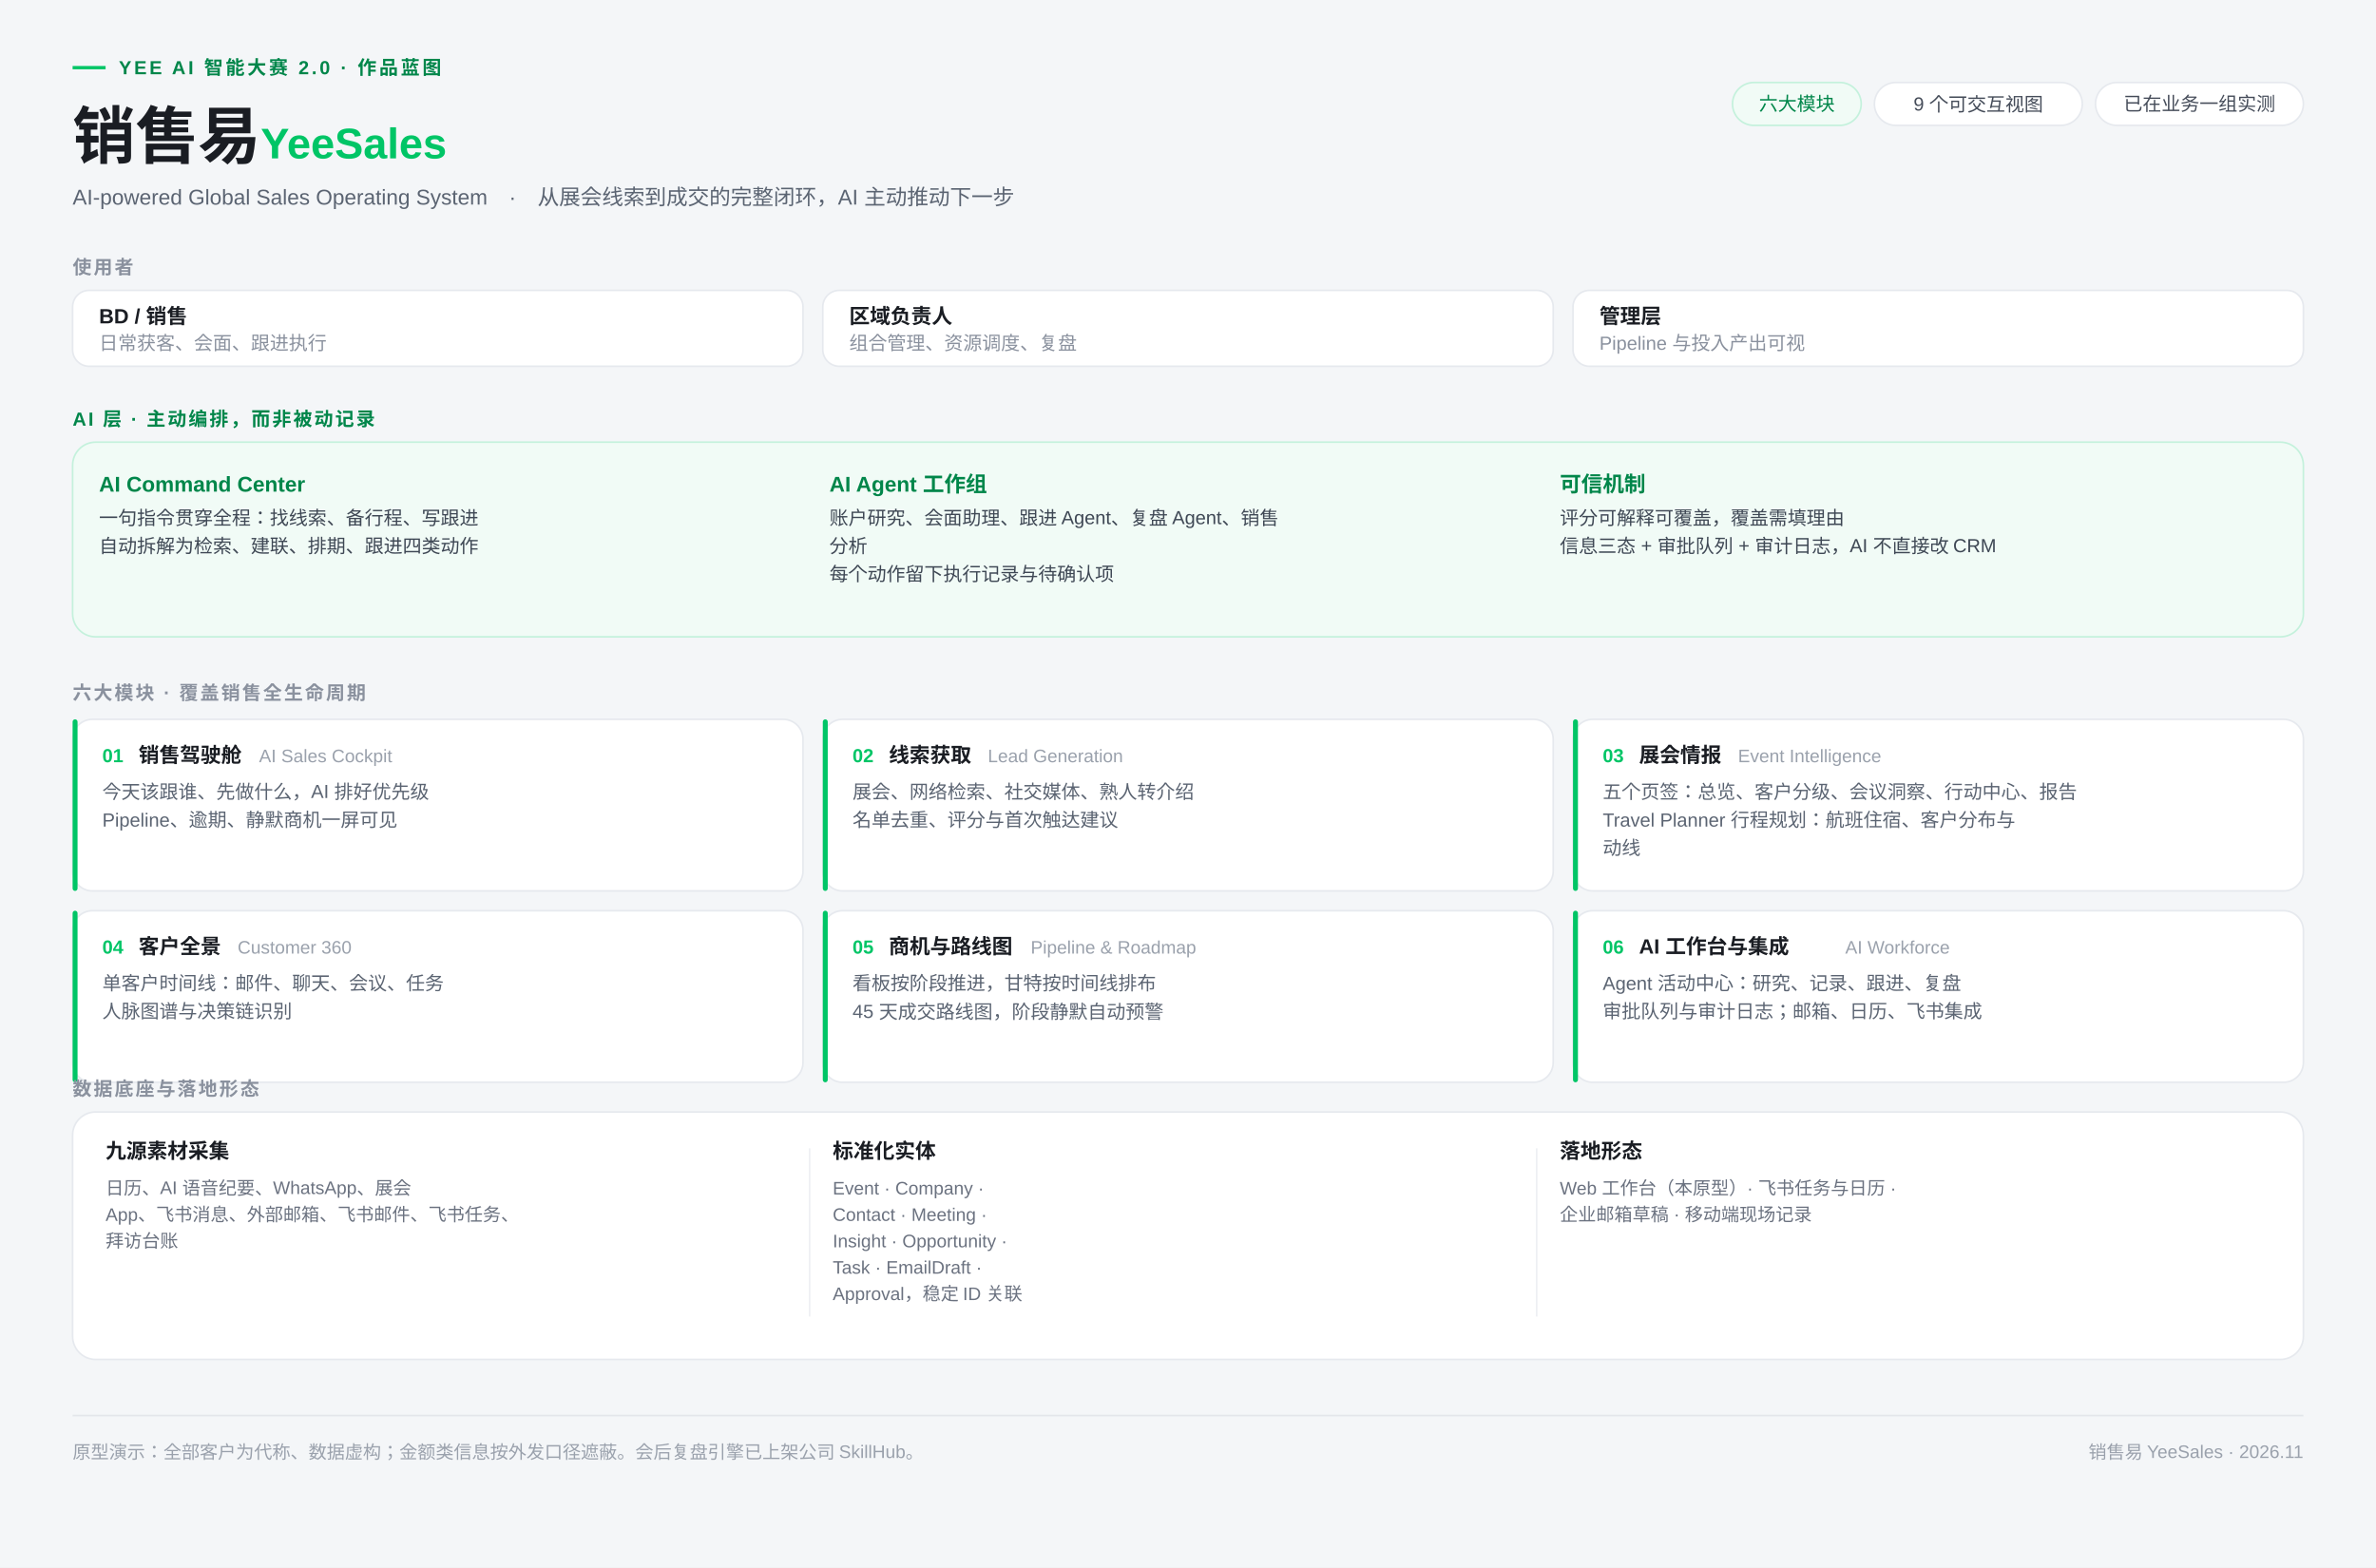
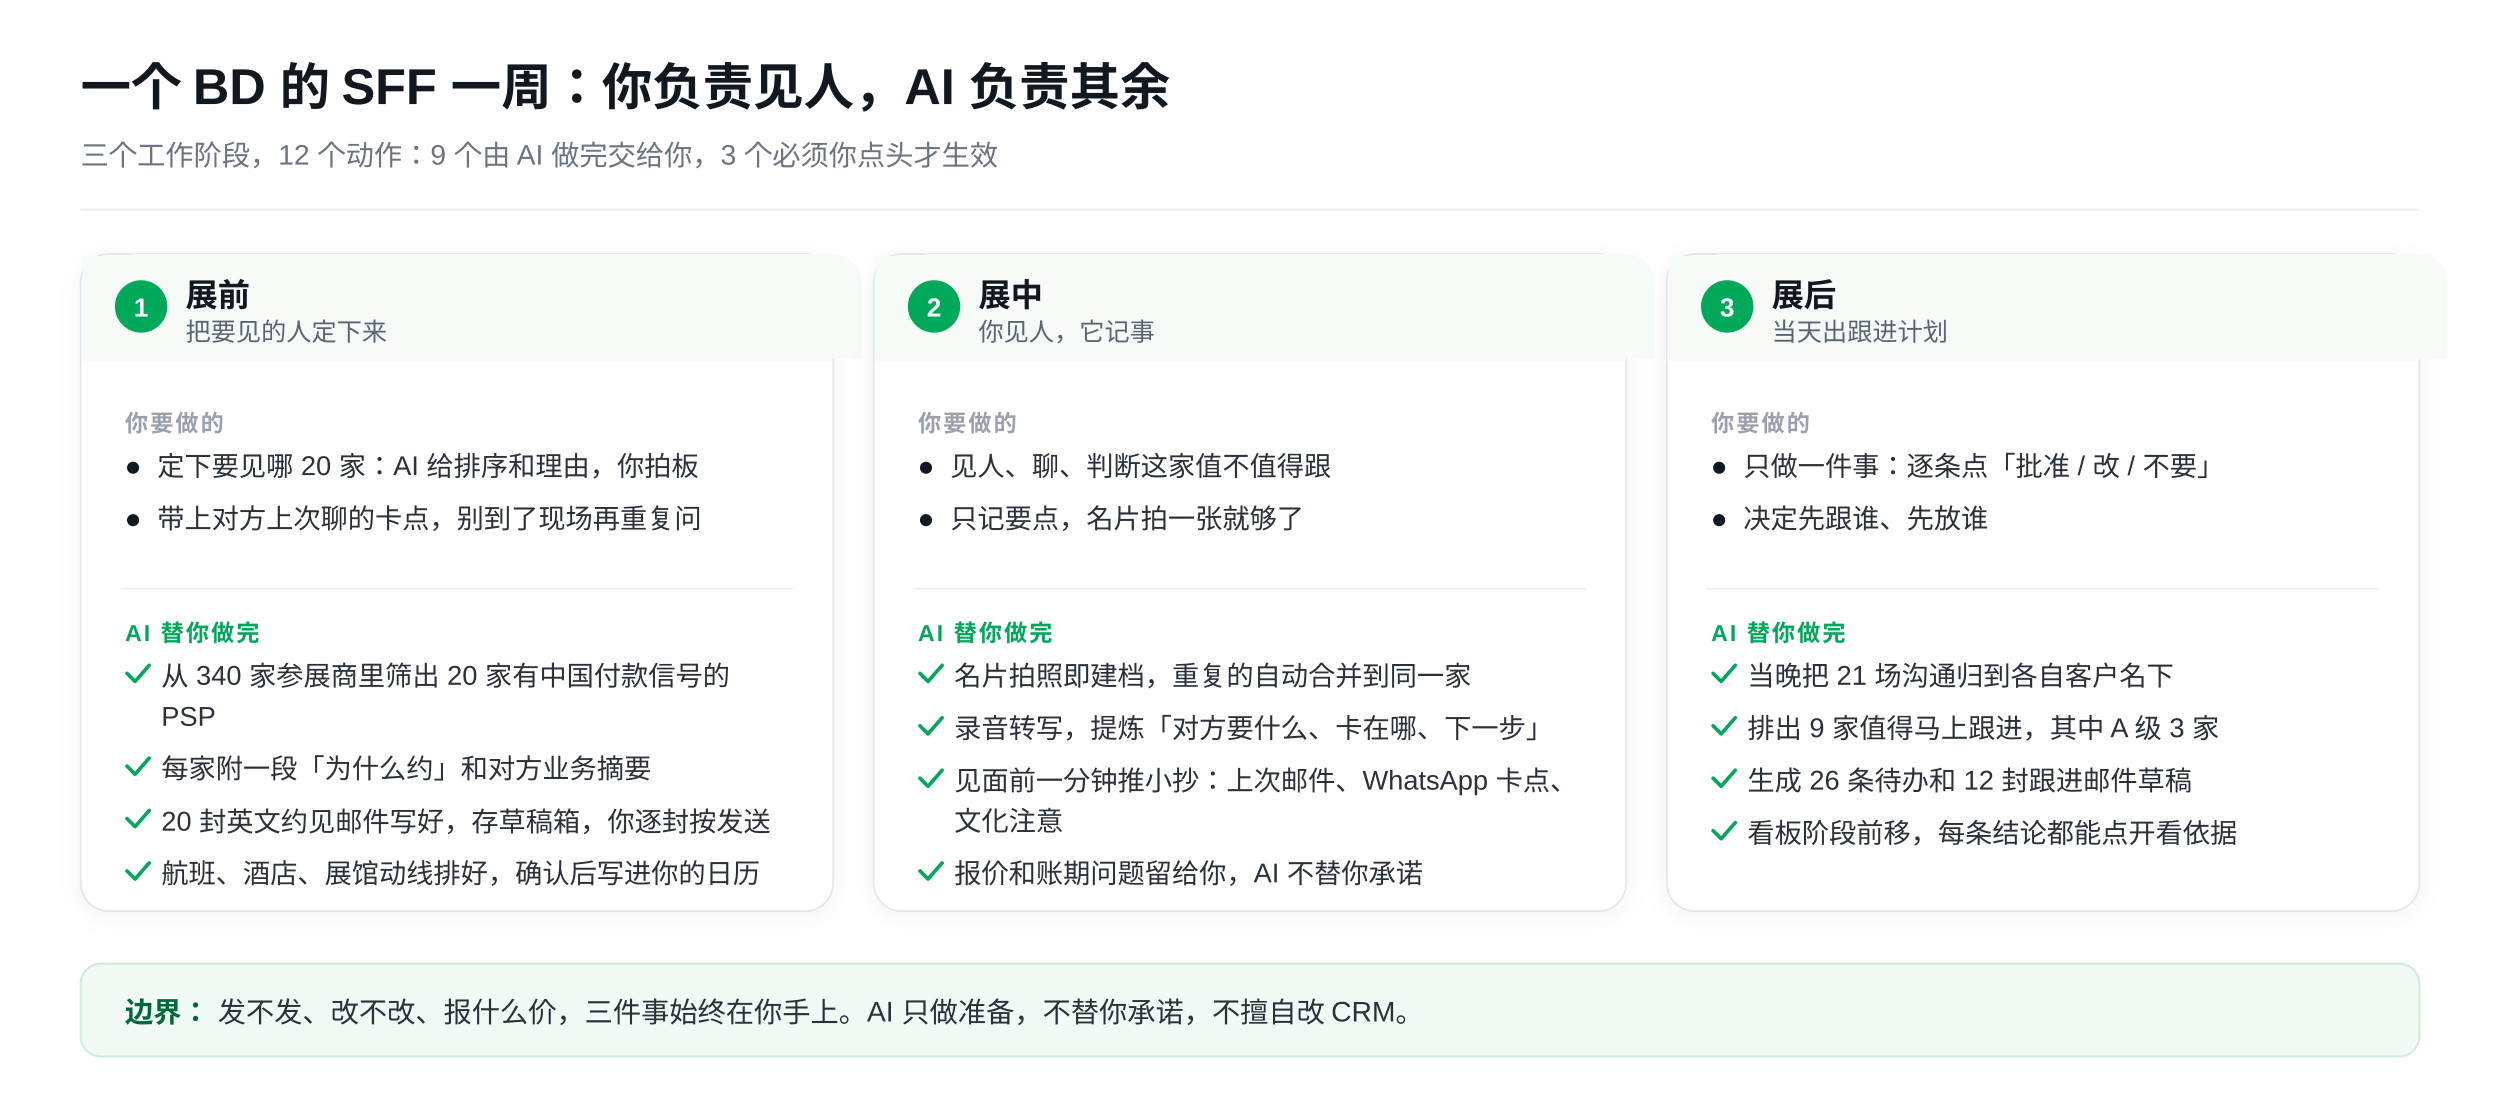
- <svg xmlns="http://www.w3.org/2000/svg" width="1440" height="950" viewBox="0 0 1440 950" font-family="-apple-system, PingFang SC, Helvetica Neue, Arial, sans-serif">
-   <rect width="1440" height="950" fill="#F4F6F8" />
-   <rect x="44" y="40" width="20" height="2" fill="#00C566" />
-   <text x="72" y="45" font-size="11.5" letter-spacing="1.6" fill="#00864A" font-weight="600">YEE AI 智能大赛 2.0 · 作品蓝图</text>
-   <text x="44" y="96" font-size="38" font-weight="700" fill="#1A1D23">销售易<tspan fill="#00C566" font-size="26" font-weight="600">  YeeSales</tspan>
-   </text>
-   <text x="44" y="124" font-size="13" fill="#5B6472">AI-powered Global Sales Operating System　·　从展会线索到成交的完整闭环，AI 主动推动下一步</text>
-   <rect x="1270" y="50" width="126" height="26" rx="13" fill="#FFFFFF" stroke="#E6E9EE" />
-   <text x="1333.0" y="67" font-size="11.5" fill="#454C59" text-anchor="middle">已在业务一组实测</text>
-   <rect x="1136" y="50" width="126" height="26" rx="13" fill="#FFFFFF" stroke="#E6E9EE" />
-   <text x="1199.0" y="67" font-size="11.5" fill="#454C59" text-anchor="middle">9 个可交互视图</text>
-   <rect x="1050" y="50" width="78" height="26" rx="13" fill="#F1FBF6" stroke="#C4F1DC" />
-   <text x="1089.0" y="67" font-size="11.5" fill="#00864A" text-anchor="middle">六大模块</text>
-   <text x="44" y="166" font-size="11.5" letter-spacing="1.2" fill="#8A919E" font-weight="600">使用者</text>
-   <rect x="44.0" y="176" width="442.667" height="46" rx="10" fill="#FFFFFF" stroke="#E6E9EE" />
-   <text x="60.0" y="196" font-size="12.5" font-weight="600" fill="#1A1D23">BD / 销售</text>
-   <text x="60.0" y="212" font-size="11.5" fill="#8A919E">日常获客、会面、跟进执行</text>
-   <rect x="498.667" y="176" width="442.667" height="46" rx="10" fill="#FFFFFF" stroke="#E6E9EE" />
-   <text x="514.667" y="196" font-size="12.5" font-weight="600" fill="#1A1D23">区域负责人</text>
-   <text x="514.667" y="212" font-size="11.5" fill="#8A919E">组合管理、资源调度、复盘</text>
-   <rect x="953.333" y="176" width="442.667" height="46" rx="10" fill="#FFFFFF" stroke="#E6E9EE" />
-   <text x="969.333" y="196" font-size="12.5" font-weight="600" fill="#1A1D23">管理层</text>
-   <text x="969.333" y="212" font-size="11.5" fill="#8A919E">Pipeline 与投入产出可视</text>
-   <text x="44" y="258" font-size="11.5" letter-spacing="1.2" fill="#00864A" font-weight="600">AI 层 · 主动编排，而非被动记录</text>
-   <rect x="44" y="268" width="1352" height="118" rx="14" fill="#F1FBF6" stroke="#C4F1DC" />
-   <text x="60.0" y="298" font-size="13" font-weight="700" fill="#00864A">AI Command Center</text>
-   <text x="60.0" y="318" font-size="11.5" fill="#3F4855">一句指令贯穿全程：找线索、备行程、写跟进</text>
-   <text x="60.0" y="335" font-size="11.5" fill="#3F4855">自动拆解为检索、建联、排期、跟进四类动作</text>
-   <text x="502.667" y="298" font-size="13" font-weight="700" fill="#00864A">AI Agent 工作组</text>
-   <text x="502.667" y="318" font-size="11.5" fill="#3F4855">账户研究、会面助理、跟进 Agent、复盘 Agent、销售</text>
-   <text x="502.667" y="335" font-size="11.5" fill="#3F4855">分析</text>
-   <text x="502.667" y="352" font-size="11.5" fill="#3F4855">每个动作留下执行记录与待确认项</text>
-   <text x="945.333" y="298" font-size="13" font-weight="700" fill="#00864A">可信机制</text>
-   <text x="945.333" y="318" font-size="11.5" fill="#3F4855">评分可解释可覆盖，覆盖需填理由</text>
-   <text x="945.333" y="335" font-size="11.5" fill="#3F4855">信息三态 + 审批队列 + 审计日志，AI 不直接改 CRM</text>
-   <text x="44" y="424" font-size="11.5" letter-spacing="1.2" fill="#8A919E" font-weight="600">六大模块 · 覆盖销售全生命周期</text>
-   <rect x="44.0" y="436" width="442.667" height="104" rx="12" fill="#FFFFFF" stroke="#E6E9EE" />
-   <rect x="44.0" y="436" width="3" height="104" rx="1.5" fill="#00C566" />
-   <text x="62.0" y="462" font-size="11.5" font-weight="700" fill="#00C566">01</text>
-   <text x="84.0" y="462" font-size="12.5" font-weight="700" fill="#1A1D23">销售驾驶舱</text>
-   <text x="157.0" y="462" font-size="11" fill="#9AA1AC">AI Sales Cockpit</text>
-   <text x="62.0" y="484" font-size="11.5" fill="#5B6472">今天该跟谁、先做什么，AI 排好优先级</text>
-   <text x="62.0" y="501" font-size="11.5" fill="#5B6472">Pipeline、逾期、静默商机一屏可见</text>
-   <rect x="498.667" y="436" width="442.667" height="104" rx="12" fill="#FFFFFF" stroke="#E6E9EE" />
-   <rect x="498.667" y="436" width="3" height="104" rx="1.5" fill="#00C566" />
-   <text x="516.667" y="462" font-size="11.5" font-weight="700" fill="#00C566">02</text>
-   <text x="538.667" y="462" font-size="12.5" font-weight="700" fill="#1A1D23">线索获取</text>
-   <text x="598.667" y="462" font-size="11" fill="#9AA1AC">Lead Generation</text>
-   <text x="516.667" y="484" font-size="11.5" fill="#5B6472">展会、网络检索、社交媒体、熟人转介绍</text>
-   <text x="516.667" y="501" font-size="11.5" fill="#5B6472">名单去重、评分与首次触达建议</text>
-   <rect x="953.333" y="436" width="442.667" height="104" rx="12" fill="#FFFFFF" stroke="#E6E9EE" />
-   <rect x="953.333" y="436" width="3" height="104" rx="1.5" fill="#00C566" />
-   <text x="971.333" y="462" font-size="11.5" font-weight="700" fill="#00C566">03</text>
-   <text x="993.333" y="462" font-size="12.5" font-weight="700" fill="#1A1D23">展会情报</text>
-   <text x="1053.333" y="462" font-size="11" fill="#9AA1AC">Event Intelligence</text>
-   <text x="971.333" y="484" font-size="11.5" fill="#5B6472">五个页签：总览、客户分级、会议洞察、行动中心、报告</text>
-   <text x="971.333" y="501" font-size="11.5" fill="#5B6472">Travel Planner 行程规划：航班住宿、客户分布与</text>
-   <text x="971.333" y="518" font-size="11.5" fill="#5B6472">动线</text>
-   <rect x="44.0" y="552" width="442.667" height="104" rx="12" fill="#FFFFFF" stroke="#E6E9EE" />
-   <rect x="44.0" y="552" width="3" height="104" rx="1.5" fill="#00C566" />
-   <text x="62.0" y="578" font-size="11.5" font-weight="700" fill="#00C566">04</text>
-   <text x="84.0" y="578" font-size="12.5" font-weight="700" fill="#1A1D23">客户全景</text>
-   <text x="144.0" y="578" font-size="11" fill="#9AA1AC">Customer 360</text>
-   <text x="62.0" y="600" font-size="11.5" fill="#5B6472">单客户时间线：邮件、聊天、会议、任务</text>
-   <text x="62.0" y="617" font-size="11.5" fill="#5B6472">人脉图谱与决策链识别</text>
-   <rect x="498.667" y="552" width="442.667" height="104" rx="12" fill="#FFFFFF" stroke="#E6E9EE" />
-   <rect x="498.667" y="552" width="3" height="104" rx="1.5" fill="#00C566" />
-   <text x="516.667" y="578" font-size="11.5" font-weight="700" fill="#00C566">05</text>
-   <text x="538.667" y="578" font-size="12.5" font-weight="700" fill="#1A1D23">商机与路线图</text>
-   <text x="624.667" y="578" font-size="11" fill="#9AA1AC">Pipeline &amp; Roadmap</text>
-   <text x="516.667" y="600" font-size="11.5" fill="#5B6472">看板按阶段推进，甘特按时间线排布</text>
-   <text x="516.667" y="617" font-size="11.5" fill="#5B6472">45 天成交路线图，阶段静默自动预警</text>
-   <rect x="953.333" y="552" width="442.667" height="104" rx="12" fill="#FFFFFF" stroke="#E6E9EE" />
-   <rect x="953.333" y="552" width="3" height="104" rx="1.5" fill="#00C566" />
-   <text x="971.333" y="578" font-size="11.5" font-weight="700" fill="#00C566">06</text>
-   <text x="993.333" y="578" font-size="12.5" font-weight="700" fill="#1A1D23">AI 工作台与集成</text>
-   <text x="1118.333" y="578" font-size="11" fill="#9AA1AC">AI Workforce</text>
-   <text x="971.333" y="600" font-size="11.5" fill="#5B6472">Agent 活动中心：研究、记录、跟进、复盘</text>
-   <text x="971.333" y="617" font-size="11.5" fill="#5B6472">审批队列与审计日志；邮箱、日历、飞书集成</text>
-   <text x="44" y="664" font-size="11.5" letter-spacing="1.2" fill="#8A919E" font-weight="600">数据底座与落地形态</text>
-   <rect x="44" y="674" width="1352" height="150" rx="14" fill="#FFFFFF" stroke="#E6E9EE" />
-   <text x="64.0" y="702" font-size="12.5" font-weight="700" fill="#1A1D23">九源素材采集</text>
-   <text x="64.0" y="724" font-size="11" fill="#6B7280">日历、AI 语音纪要、WhatsApp、展会</text>
-   <text x="64.0" y="740" font-size="11" fill="#6B7280">App、飞书消息、外部邮箱、飞书邮件、飞书任务、</text>
-   <text x="64.0" y="756" font-size="11" fill="#6B7280">拜访台账</text>
-   <line x1="490.667" y1="696" x2="490.667" y2="798" stroke="#EEF0F3" />
-   <text x="504.667" y="702" font-size="12.5" font-weight="700" fill="#1A1D23">标准化实体</text>
-   <text x="504.667" y="724" font-size="11" fill="#6B7280">Event · Company ·</text>
-   <text x="504.667" y="740" font-size="11" fill="#6B7280">Contact · Meeting ·</text>
-   <text x="504.667" y="756" font-size="11" fill="#6B7280">Insight · Opportunity ·</text>
-   <text x="504.667" y="772" font-size="11" fill="#6B7280">Task · EmailDraft ·</text>
-   <text x="504.667" y="788" font-size="11" fill="#6B7280">Approval，稳定 ID 关联</text>
-   <line x1="931.333" y1="696" x2="931.333" y2="798" stroke="#EEF0F3" />
-   <text x="945.333" y="702" font-size="12.5" font-weight="700" fill="#1A1D23">落地形态</text>
-   <text x="945.333" y="724" font-size="11" fill="#6B7280">Web 工作台（本原型）· 飞书任务与日历 ·</text>
-   <text x="945.333" y="740" font-size="11" fill="#6B7280">企业邮箱草稿 · 移动端现场记录</text>
-   <line x1="44" y1="858" x2="1396" y2="858" stroke="#E3E6EA" />
-   <text x="44" y="884" font-size="11" fill="#9AA1AC">原型演示：全部客户为代称、数据虚构；金额类信息按外发口径遮蔽。会后复盘引擎已上架公司 SkillHub。</text>
-   <text x="1396" y="884" font-size="11" fill="#9AA1AC" text-anchor="end">销售易 YeeSales · 2026.11</text>
+ <svg xmlns="http://www.w3.org/2000/svg" width="1240" height="548" viewBox="0 0 1240 548">
+   <defs>
+     <filter id="sh" x="-5%%" y="-5%%" width="110%%" height="115%%">
+       <feDropShadow dx="0" dy="2" stdDeviation="6" flood-color="#0B1B12" flood-opacity="0.05" />
+     </filter>
+   </defs>
+   <rect width="1240" height="548" fill="#FFFFFF" />
+   <text x="40" y="52" font-family="PingFang SC,Helvetica Neue,Arial" font-size="25" font-weight="700" fill="#12181F">一个 BD 的 SFF 一周：你负责见人，AI 负责其余</text>
+   <text x="40" y="82" font-family="PingFang SC,Helvetica Neue,Arial" font-size="14" fill="#6B7480">三个工作阶段，12 个动作：9 个由 AI 做完交给你，3 个必须你点头才生效</text>
+   <line x1="40" y1="104" x2="1200" y2="104" stroke="#EAEDF1" />
+   <rect x="40.0" y="126" width="373.3" height="326" rx="14" fill="#FFFFFF" stroke="#E4E8EE" filter="url(#sh)" />
+   <path d="M40.0 126 h373.3 a14,14 0 0 1 14,14 v38 h-373.3 v-38 a14,14 0 0 1 14,-14 z" fill="#F6FBF8" />
+   <rect x="41.0" y="127" width="371.3" height="52" fill="#F6FBF8" />
+   <circle cx="70.0" cy="152" r="13" fill="#00A85A" />
+   <text x="70.0" y="157" text-anchor="middle" font-family="Helvetica Neue,Arial" font-size="13" font-weight="700" fill="#FFFFFF">1</text>
+   <text x="92.0" y="152" font-family="PingFang SC,Helvetica Neue,Arial" font-size="16" font-weight="700" fill="#12181F">展前</text>
+   <text x="92.0" y="169" font-family="PingFang SC,Helvetica Neue,Arial" font-size="12.5" fill="#5B6572">把要见的人定下来</text>
+   <text x="62.0" y="214" font-family="PingFang SC,Helvetica Neue,Arial" font-size="11.5" font-weight="700" fill="#9AA1AC" letter-spacing="1">你要做的</text>
+   <circle cx="66.0" cy="232" r="3" fill="#12181F" />
+   <text x="78.0" y="236" font-family="PingFang SC,Helvetica Neue,Arial" font-size="13.5" fill="#2A313A">定下要见哪 20 家：AI 给排序和理由，你拍板</text>
+   <circle cx="66.0" cy="258" r="3" fill="#12181F" />
+   <text x="78.0" y="262" font-family="PingFang SC,Helvetica Neue,Arial" font-size="13.5" fill="#2A313A">带上对方上次聊的卡点，别到了现场再重复问</text>
+   <line x1="60.0" y1="292" x2="393.3" y2="292" stroke="#EDF0F4" />
+   <text x="62.0" y="318" font-family="PingFang SC,Helvetica Neue,Arial" font-size="11.5" font-weight="700" fill="#00A85A" letter-spacing="1">AI 替你做完</text>
+   <path d="M63.0 334 l4 4 l7 -8" fill="none" stroke="#00A85A" stroke-width="1.8" stroke-linecap="round" stroke-linejoin="round" />
+   <text x="80.0" y="340" font-family="PingFang SC,Helvetica Neue,Arial" font-size="13.5" fill="#2A313A">从 340 家参展商里筛出 20 家有中国付款信号的</text>
+   <text x="80.0" y="360" font-family="PingFang SC,Helvetica Neue,Arial" font-size="13.5" fill="#2A313A">PSP</text>
+   <path d="M63.0 380 l4 4 l7 -8" fill="none" stroke="#00A85A" stroke-width="1.8" stroke-linecap="round" stroke-linejoin="round" />
+   <text x="80.0" y="386" font-family="PingFang SC,Helvetica Neue,Arial" font-size="13.5" fill="#2A313A">每家附一段「为什么约」和对方业务摘要</text>
+   <path d="M63.0 406 l4 4 l7 -8" fill="none" stroke="#00A85A" stroke-width="1.8" stroke-linecap="round" stroke-linejoin="round" />
+   <text x="80.0" y="412" font-family="PingFang SC,Helvetica Neue,Arial" font-size="13.5" fill="#2A313A">20 封英文约见邮件写好，存草稿箱，你逐封按发送</text>
+   <path d="M63.0 432 l4 4 l7 -8" fill="none" stroke="#00A85A" stroke-width="1.8" stroke-linecap="round" stroke-linejoin="round" />
+   <text x="80.0" y="438" font-family="PingFang SC,Helvetica Neue,Arial" font-size="13.5" fill="#2A313A">航班、酒店、展馆动线排好，确认后写进你的日历</text>
+   <rect x="433.3" y="126" width="373.3" height="326" rx="14" fill="#FFFFFF" stroke="#E4E8EE" filter="url(#sh)" />
+   <path d="M433.3 126 h373.3 a14,14 0 0 1 14,14 v38 h-373.3 v-38 a14,14 0 0 1 14,-14 z" fill="#F6FBF8" />
+   <rect x="434.3" y="127" width="371.3" height="52" fill="#F6FBF8" />
+   <circle cx="463.3" cy="152" r="13" fill="#00A85A" />
+   <text x="463.3" y="157" text-anchor="middle" font-family="Helvetica Neue,Arial" font-size="13" font-weight="700" fill="#FFFFFF">2</text>
+   <text x="485.3" y="152" font-family="PingFang SC,Helvetica Neue,Arial" font-size="16" font-weight="700" fill="#12181F">展中</text>
+   <text x="485.3" y="169" font-family="PingFang SC,Helvetica Neue,Arial" font-size="12.5" fill="#5B6572">你见人，它记事</text>
+   <text x="455.3" y="214" font-family="PingFang SC,Helvetica Neue,Arial" font-size="11.5" font-weight="700" fill="#9AA1AC" letter-spacing="1">你要做的</text>
+   <circle cx="459.3" cy="232" r="3" fill="#12181F" />
+   <text x="471.3" y="236" font-family="PingFang SC,Helvetica Neue,Arial" font-size="13.5" fill="#2A313A">见人、聊、判断这家值不值得跟</text>
+   <circle cx="459.3" cy="258" r="3" fill="#12181F" />
+   <text x="471.3" y="262" font-family="PingFang SC,Helvetica Neue,Arial" font-size="13.5" fill="#2A313A">只记要点，名片拍一张就够了</text>
+   <line x1="453.3" y1="292" x2="786.7" y2="292" stroke="#EDF0F4" />
+   <text x="455.3" y="318" font-family="PingFang SC,Helvetica Neue,Arial" font-size="11.5" font-weight="700" fill="#00A85A" letter-spacing="1">AI 替你做完</text>
+   <path d="M456.3 334 l4 4 l7 -8" fill="none" stroke="#00A85A" stroke-width="1.8" stroke-linecap="round" stroke-linejoin="round" />
+   <text x="473.3" y="340" font-family="PingFang SC,Helvetica Neue,Arial" font-size="13.5" fill="#2A313A">名片拍照即建档，重复的自动合并到同一家</text>
+   <path d="M456.3 360 l4 4 l7 -8" fill="none" stroke="#00A85A" stroke-width="1.8" stroke-linecap="round" stroke-linejoin="round" />
+   <text x="473.3" y="366" font-family="PingFang SC,Helvetica Neue,Arial" font-size="13.5" fill="#2A313A">录音转写，提炼「对方要什么、卡在哪、下一步」</text>
+   <path d="M456.3 386 l4 4 l7 -8" fill="none" stroke="#00A85A" stroke-width="1.8" stroke-linecap="round" stroke-linejoin="round" />
+   <text x="473.3" y="392" font-family="PingFang SC,Helvetica Neue,Arial" font-size="13.5" fill="#2A313A">见面前一分钟推小抄：上次邮件、WhatsApp 卡点、</text>
+   <text x="473.3" y="412" font-family="PingFang SC,Helvetica Neue,Arial" font-size="13.5" fill="#2A313A">文化注意</text>
+   <path d="M456.3 432 l4 4 l7 -8" fill="none" stroke="#00A85A" stroke-width="1.8" stroke-linecap="round" stroke-linejoin="round" />
+   <text x="473.3" y="438" font-family="PingFang SC,Helvetica Neue,Arial" font-size="13.5" fill="#2A313A">报价和账期问题留给你，AI 不替你承诺</text>
+   <rect x="826.7" y="126" width="373.3" height="326" rx="14" fill="#FFFFFF" stroke="#E4E8EE" filter="url(#sh)" />
+   <path d="M826.7 126 h373.3 a14,14 0 0 1 14,14 v38 h-373.3 v-38 a14,14 0 0 1 14,-14 z" fill="#F6FBF8" />
+   <rect x="827.7" y="127" width="371.3" height="52" fill="#F6FBF8" />
+   <circle cx="856.7" cy="152" r="13" fill="#00A85A" />
+   <text x="856.7" y="157" text-anchor="middle" font-family="Helvetica Neue,Arial" font-size="13" font-weight="700" fill="#FFFFFF">3</text>
+   <text x="878.7" y="152" font-family="PingFang SC,Helvetica Neue,Arial" font-size="16" font-weight="700" fill="#12181F">展后</text>
+   <text x="878.7" y="169" font-family="PingFang SC,Helvetica Neue,Arial" font-size="12.5" fill="#5B6572">当天出跟进计划</text>
+   <text x="848.7" y="214" font-family="PingFang SC,Helvetica Neue,Arial" font-size="11.5" font-weight="700" fill="#9AA1AC" letter-spacing="1">你要做的</text>
+   <circle cx="852.7" cy="232" r="3" fill="#12181F" />
+   <text x="864.7" y="236" font-family="PingFang SC,Helvetica Neue,Arial" font-size="13.5" fill="#2A313A">只做一件事：逐条点「批准 / 改 / 不要」</text>
+   <circle cx="852.7" cy="258" r="3" fill="#12181F" />
+   <text x="864.7" y="262" font-family="PingFang SC,Helvetica Neue,Arial" font-size="13.5" fill="#2A313A">决定先跟谁、先放谁</text>
+   <line x1="846.7" y1="292" x2="1180.0" y2="292" stroke="#EDF0F4" />
+   <text x="848.7" y="318" font-family="PingFang SC,Helvetica Neue,Arial" font-size="11.5" font-weight="700" fill="#00A85A" letter-spacing="1">AI 替你做完</text>
+   <path d="M849.7 334 l4 4 l7 -8" fill="none" stroke="#00A85A" stroke-width="1.8" stroke-linecap="round" stroke-linejoin="round" />
+   <text x="866.7" y="340" font-family="PingFang SC,Helvetica Neue,Arial" font-size="13.5" fill="#2A313A">当晚把 21 场沟通归到各自客户名下</text>
+   <path d="M849.7 360 l4 4 l7 -8" fill="none" stroke="#00A85A" stroke-width="1.8" stroke-linecap="round" stroke-linejoin="round" />
+   <text x="866.7" y="366" font-family="PingFang SC,Helvetica Neue,Arial" font-size="13.5" fill="#2A313A">排出 9 家值得马上跟进，其中 A 级 3 家</text>
+   <path d="M849.7 386 l4 4 l7 -8" fill="none" stroke="#00A85A" stroke-width="1.8" stroke-linecap="round" stroke-linejoin="round" />
+   <text x="866.7" y="392" font-family="PingFang SC,Helvetica Neue,Arial" font-size="13.5" fill="#2A313A">生成 26 条待办和 12 封跟进邮件草稿</text>
+   <path d="M849.7 412 l4 4 l7 -8" fill="none" stroke="#00A85A" stroke-width="1.8" stroke-linecap="round" stroke-linejoin="round" />
+   <text x="866.7" y="418" font-family="PingFang SC,Helvetica Neue,Arial" font-size="13.5" fill="#2A313A">看板阶段前移，每条结论都能点开看依据</text>
+   <rect x="40" y="478" width="1160" height="46" rx="10" fill="#F2FAF5" stroke="#CFEBD9" />
+   <text x="62" y="507" font-family="PingFang SC,Helvetica Neue,Arial" font-size="14" font-weight="700" fill="#00693C">边界：</text>
+   <text x="108" y="507" font-family="PingFang SC,Helvetica Neue,Arial" font-size="14" fill="#2A313A">发不发、改不改、报什么价，三件事始终在你手上。AI 只做准备，不替你承诺，不擅自改 CRM。</text>
</svg>
